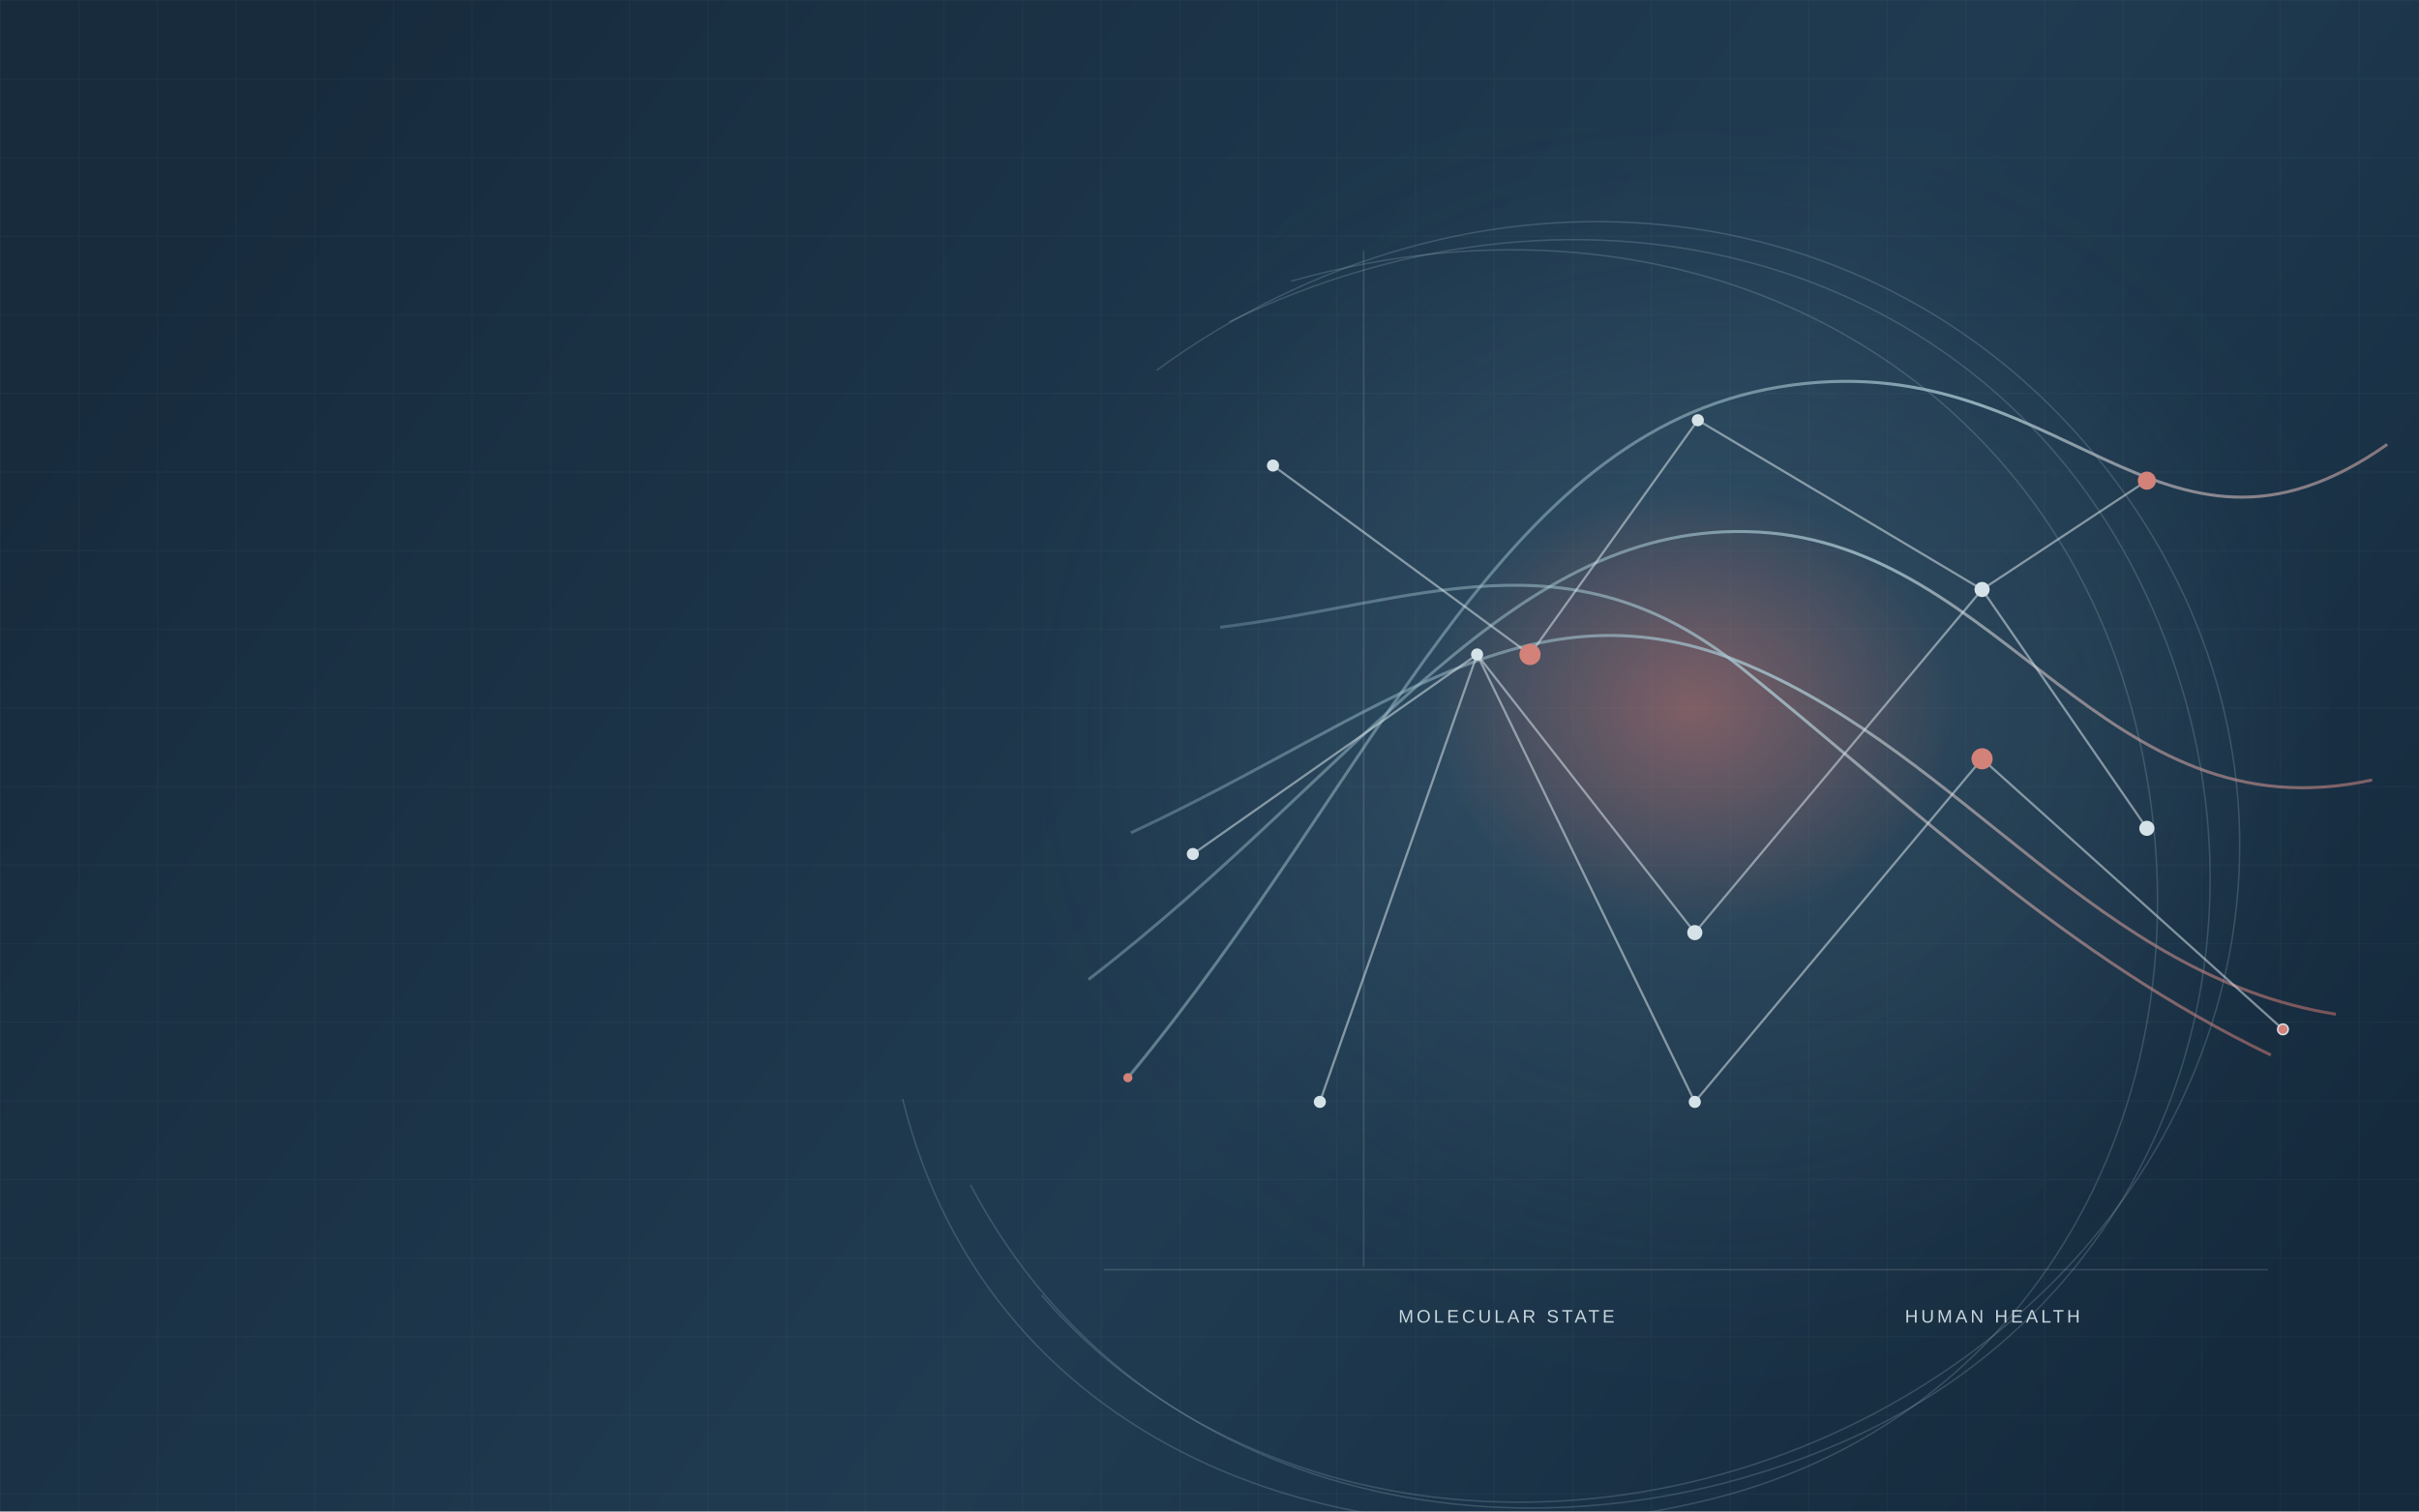
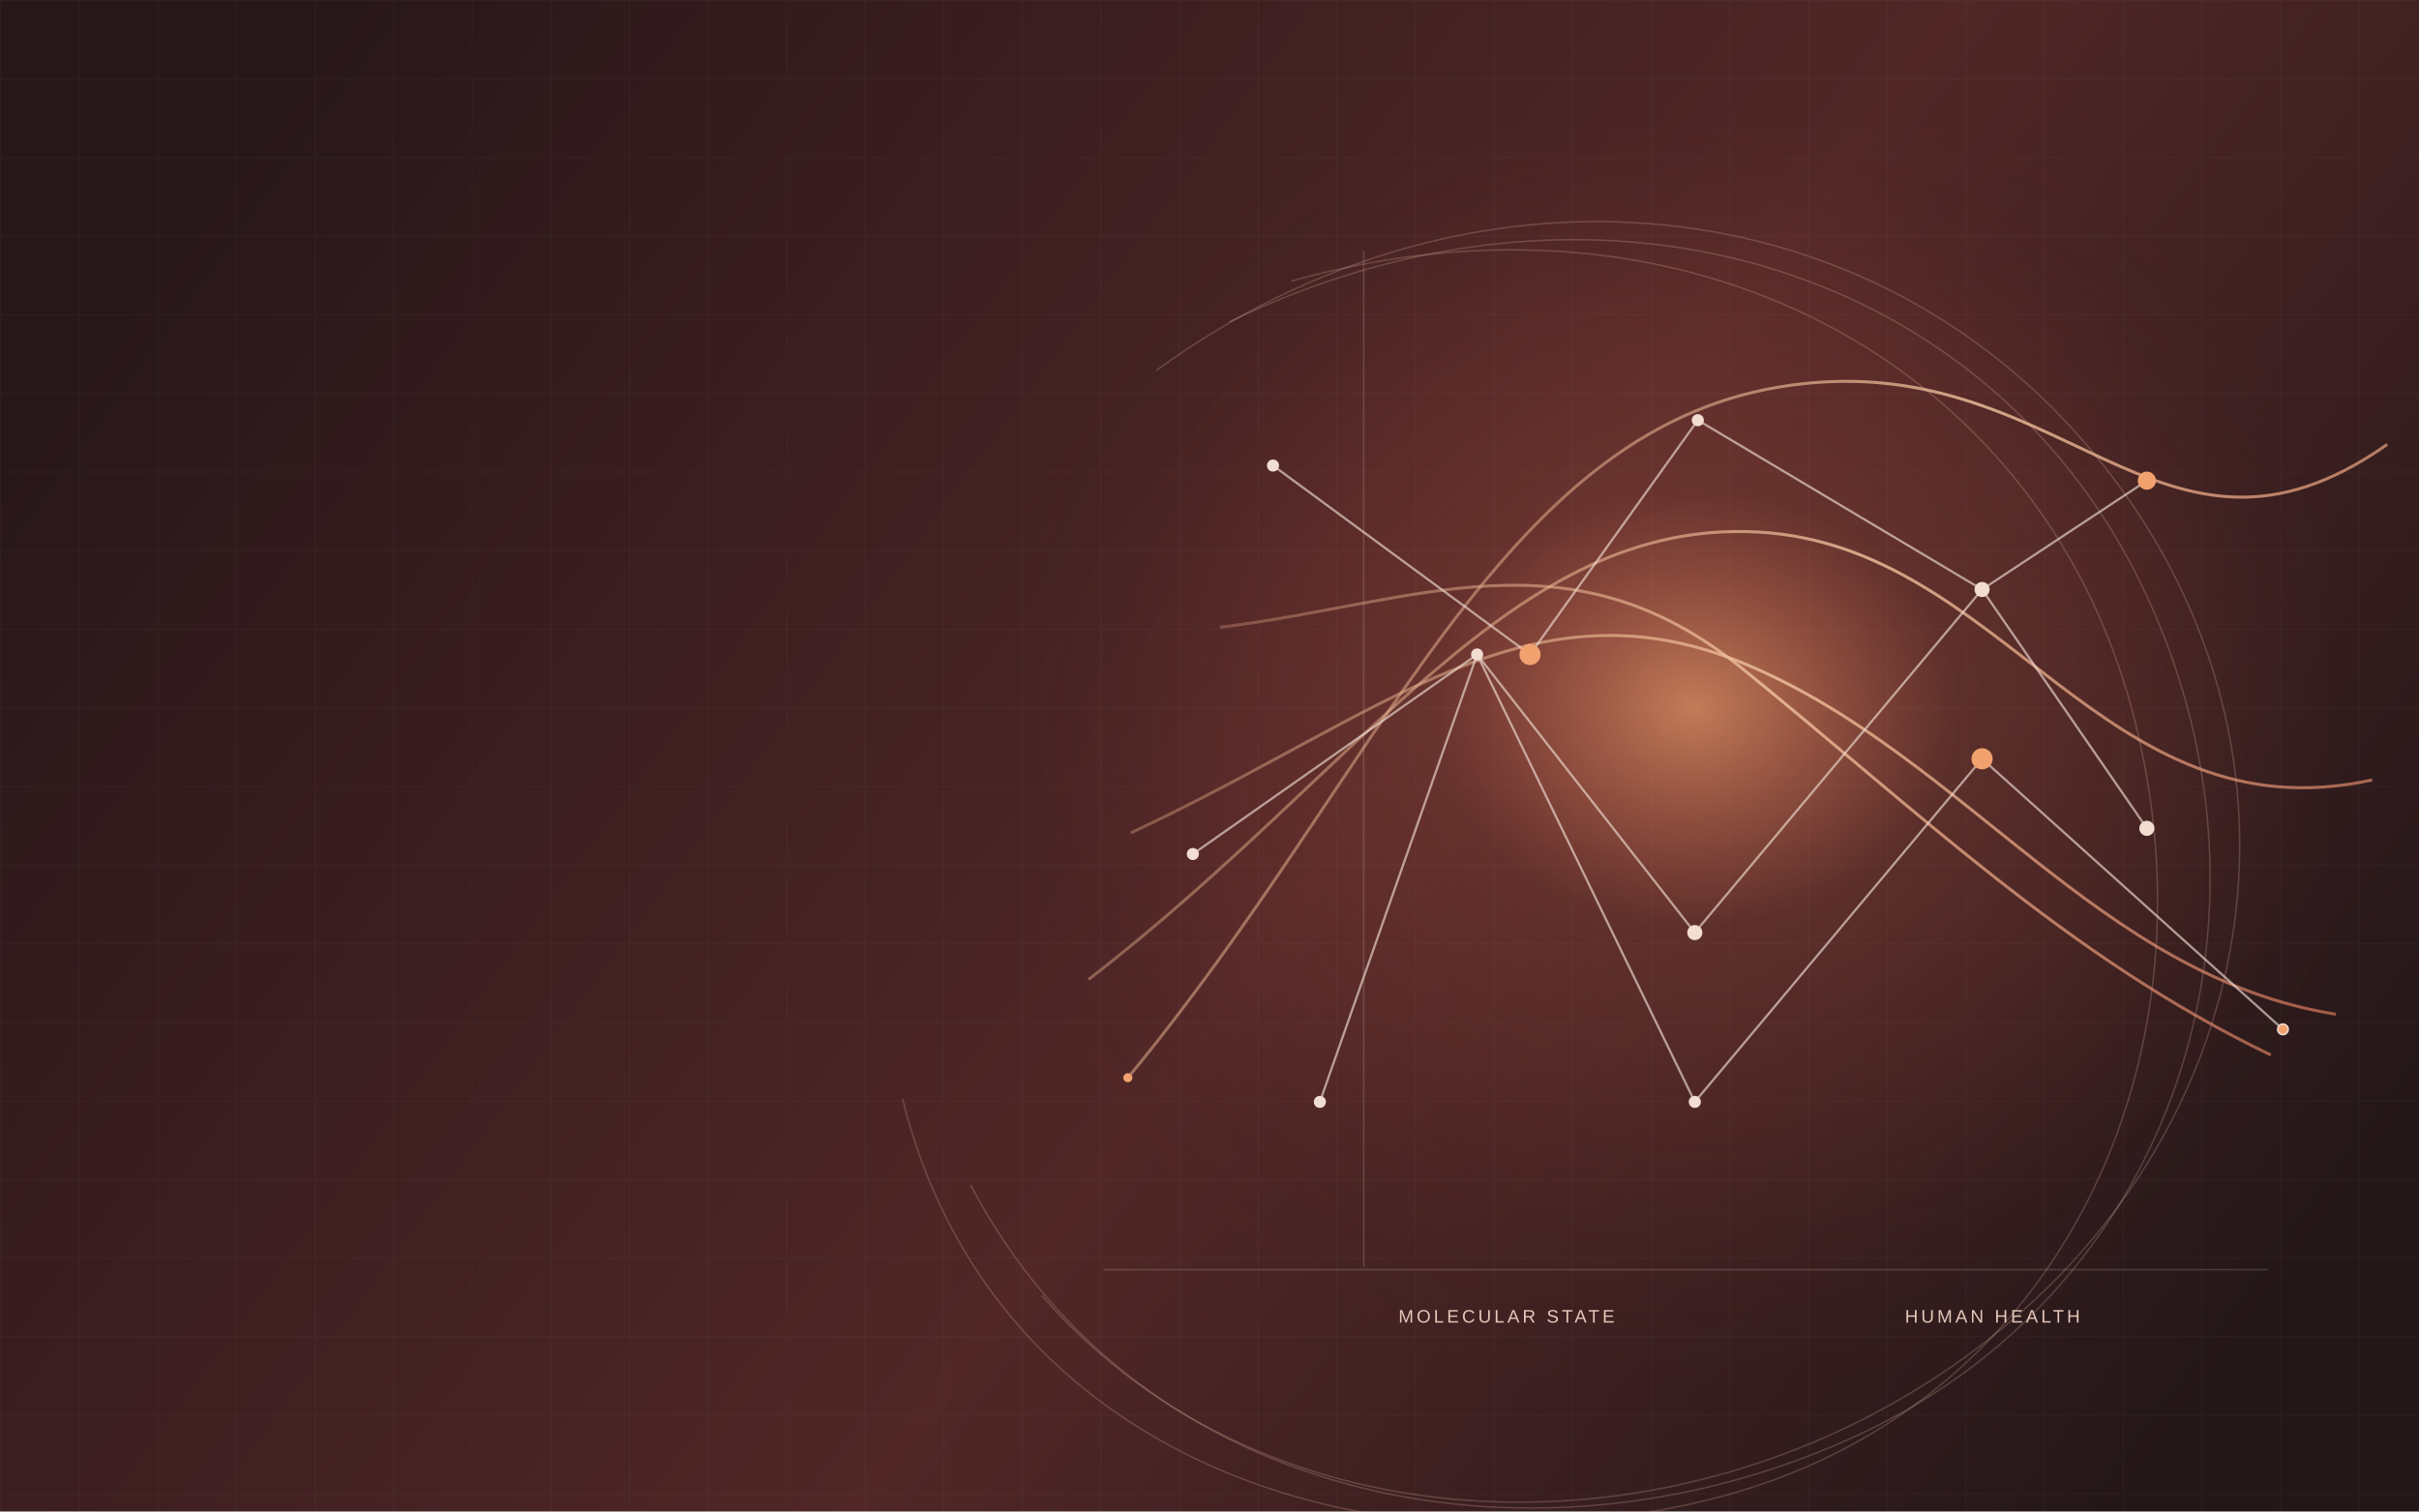
<svg xmlns="http://www.w3.org/2000/svg" viewBox="0 0 1600 1000" fill="none">
  <defs>
    <linearGradient id="field" x1="180" y1="70" x2="1420" y2="980" gradientUnits="userSpaceOnUse">
-       <stop stop-color="#172b3d" />
-       <stop offset=".58" stop-color="#203b51" />
-       <stop offset="1" stop-color="#152a3d" />
+       <stop stop-color="#28171a" />
+       <stop offset=".56" stop-color="#512727" />
+       <stop offset="1" stop-color="#241719" />
    </linearGradient>
    <radialGradient id="cell" cx="0" cy="0" r="1" gradientTransform="matrix(0 410 -475 0 1140 470)" gradientUnits="userSpaceOnUse">
-       <stop stop-color="#7399ac" stop-opacity=".26" />
-       <stop offset=".72" stop-color="#56788e" stop-opacity=".11" />
-       <stop offset="1" stop-color="#56788e" stop-opacity="0" />
+       <stop stop-color="#df7959" stop-opacity=".3" />
+       <stop offset=".72" stop-color="#b44e3f" stop-opacity=".12" />
+       <stop offset="1" stop-color="#b44e3f" stop-opacity="0" />
    </radialGradient>
    <radialGradient id="nucleus" cx="0" cy="0" r="1" gradientTransform="matrix(0 145 -175 0 1120 468)" gradientUnits="userSpaceOnUse">
-       <stop stop-color="#c96f69" stop-opacity=".52" />
-       <stop offset="1" stop-color="#c96f69" stop-opacity="0" />
+       <stop stop-color="#f1a16e" stop-opacity=".65" />
+       <stop offset="1" stop-color="#d16b51" stop-opacity="0" />
    </radialGradient>
    <linearGradient id="strand" x1="770" y1="230" x2="1510" y2="770" gradientUnits="userSpaceOnUse">
-       <stop stop-color="#91b5c4" stop-opacity=".1" />
-       <stop offset=".5" stop-color="#a9c8d1" stop-opacity=".8" />
-       <stop offset="1" stop-color="#c86c65" stop-opacity=".55" />
+       <stop stop-color="#e4a27e" stop-opacity=".1" />
+       <stop offset=".5" stop-color="#f2c5a0" stop-opacity=".8" />
+       <stop offset="1" stop-color="#d67457" stop-opacity=".68" />
    </linearGradient>
    <pattern id="grid" width="52" height="52" patternUnits="userSpaceOnUse">
-       <path d="M52 0H0v52" stroke="#dce7ec" stroke-opacity=".045" />
+       <path d="M52 0H0v52" stroke="#f1ddd2" stroke-opacity=".045" />
    </pattern>
    <filter id="blur" x="690" y="85" width="850" height="830" color-interpolation-filters="sRGB" filterUnits="userSpaceOnUse">
      <feGaussianBlur stdDeviation="55" />
    </filter>
  </defs>
  <path fill="url(#field)" d="M0 0h1600v1000H0z" />
  <path fill="url(#grid)" d="M0 0h1600v1000H0z" />
  <ellipse cx="1115" cy="492" rx="366" ry="346" fill="url(#cell)" filter="url(#blur)" />
-   <g stroke="#a9c3ce" stroke-opacity=".22">
+   <g stroke="#e4b8a4" stroke-opacity=".24">
    <path d="M765 245c208-152 479-126 628 65s103 442-88 584-467 135-616-37" />
    <path d="M813 213c239-116 497-41 602 171s29 464-183 564-477 51-590-164" />
    <path d="M854 186c260-73 494 53 556 283s-48 466-279 523-476-30-534-265" />
  </g>
  <ellipse cx="1122" cy="480" rx="187" ry="183" fill="url(#nucleus)" />
  <g stroke="url(#strand)" stroke-width="2">
    <path d="M746 713c168-203 244-426 431-457s250 145 402 38" />
    <path d="M720 648c184-142 280-305 443-296s228 203 406 164" />
    <path d="M748 551c167-78 264-172 408-111s232 206 389 231" />
    <path d="M807 415c130-16 230-66 345 27s215 191 350 256" />
  </g>
-   <g stroke="#d7e4e9" stroke-opacity=".54" stroke-width="1.5">
+   <g stroke="#f0ddd2" stroke-opacity=".65" stroke-width="1.5">
    <path d="m842 308 170 125 111-155 188 112 109-72" />
    <path d="m789 565 188-132 144 184 190-227 109 158" />
    <path d="m873 729 104-296 144 296 190-227 199 179" />
  </g>
-   <g fill="#d5e3e9">
+   <g fill="#f1ddd2">
    <circle cx="842" cy="308" r="4" />
    <circle cx="1012" cy="433" r="5" />
    <circle cx="1123" cy="278" r="4" />
    <circle cx="1311" cy="390" r="5" />
    <circle cx="1420" cy="318" r="4" />
    <circle cx="789" cy="565" r="4" />
    <circle cx="977" cy="433" r="4" />
    <circle cx="1121" cy="617" r="5" />
    <circle cx="1311" cy="390" r="4" />
    <circle cx="1420" cy="548" r="5" />
    <circle cx="873" cy="729" r="4" />
    <circle cx="977" cy="433" r="3" />
    <circle cx="1121" cy="729" r="4" />
    <circle cx="1311" cy="502" r="4" />
    <circle cx="1510" cy="681" r="4" />
  </g>
-   <g fill="#d38279">
+   <g fill="#f1a16e">
    <circle cx="1012" cy="433" r="7" />
    <circle cx="1311" cy="502" r="7" />
    <circle cx="1420" cy="318" r="6" />
  </g>
-   <g stroke="#d8e5ea" stroke-opacity=".16">
+   <g stroke="#f0ddd2" stroke-opacity=".18">
    <path d="M730 840h770" />
    <path d="M902 166v672" />
  </g>
-   <g fill="#c7d6dd" font-family="Arial,sans-serif" font-size="12" letter-spacing="2">
+   <g fill="#e5c8b9" font-family="Arial,sans-serif" font-size="12" letter-spacing="2">
    <text x="925" y="875">MOLECULAR STATE</text>
    <text x="1260" y="875">HUMAN HEALTH</text>
  </g>
-   <g fill="#d38279">
+   <g fill="#f1a16e">
    <circle cx="746" cy="713" r="3" />
    <circle cx="1510" cy="681" r="3" />
  </g>
</svg>
